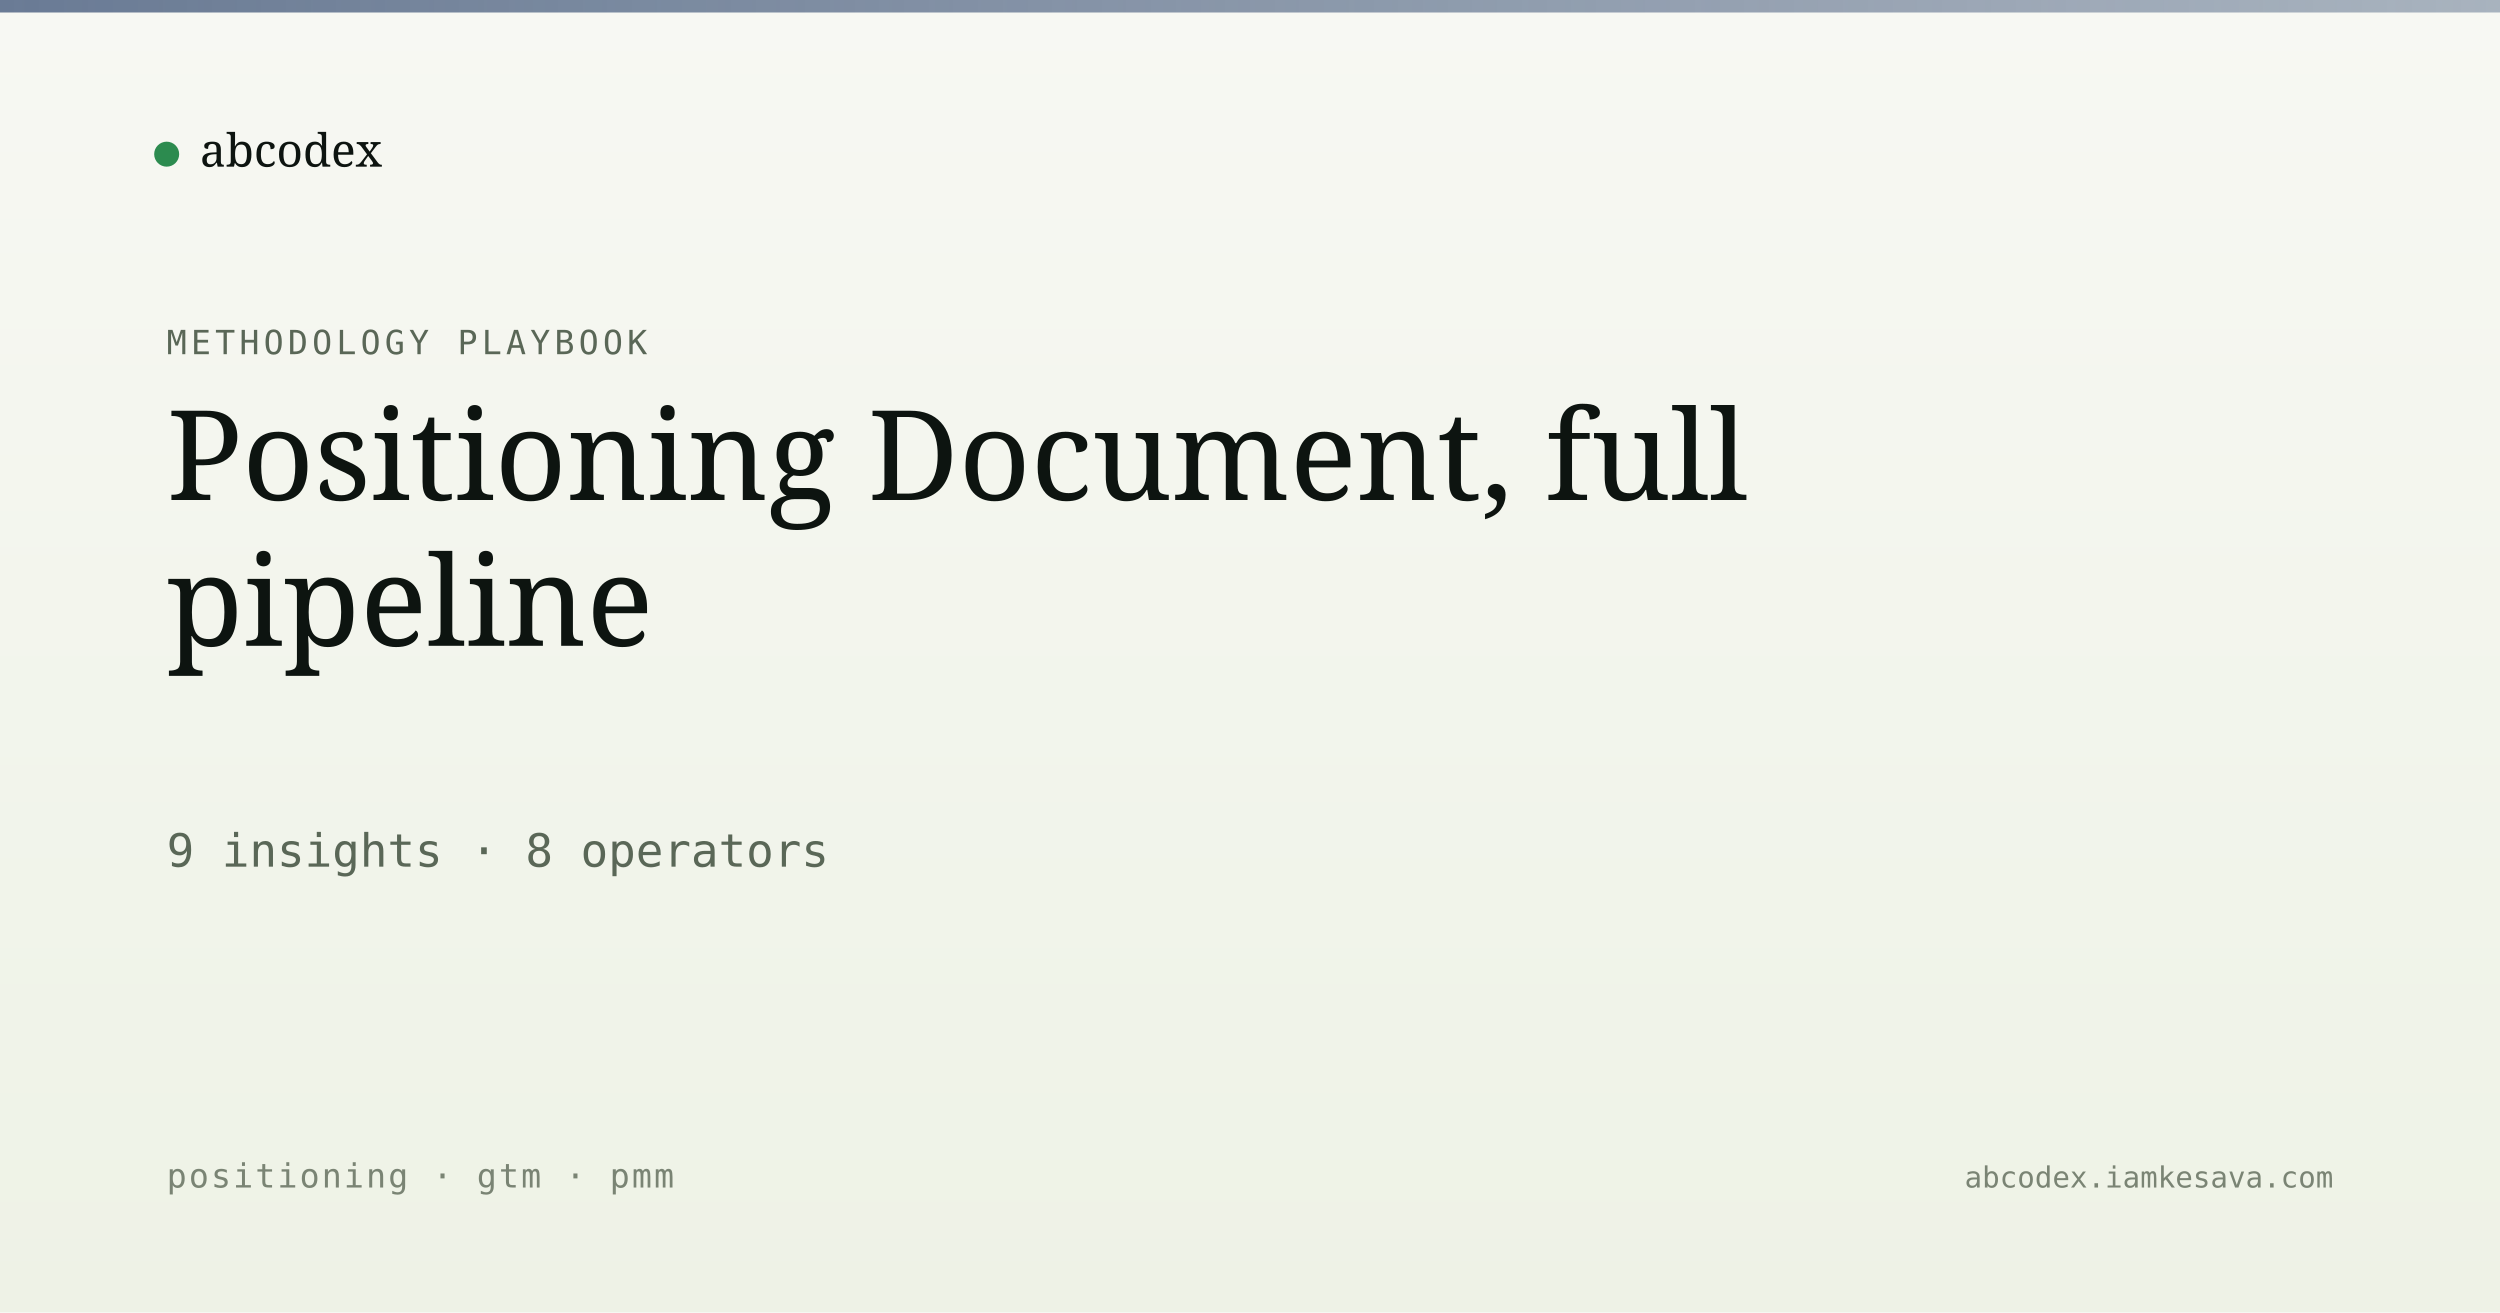
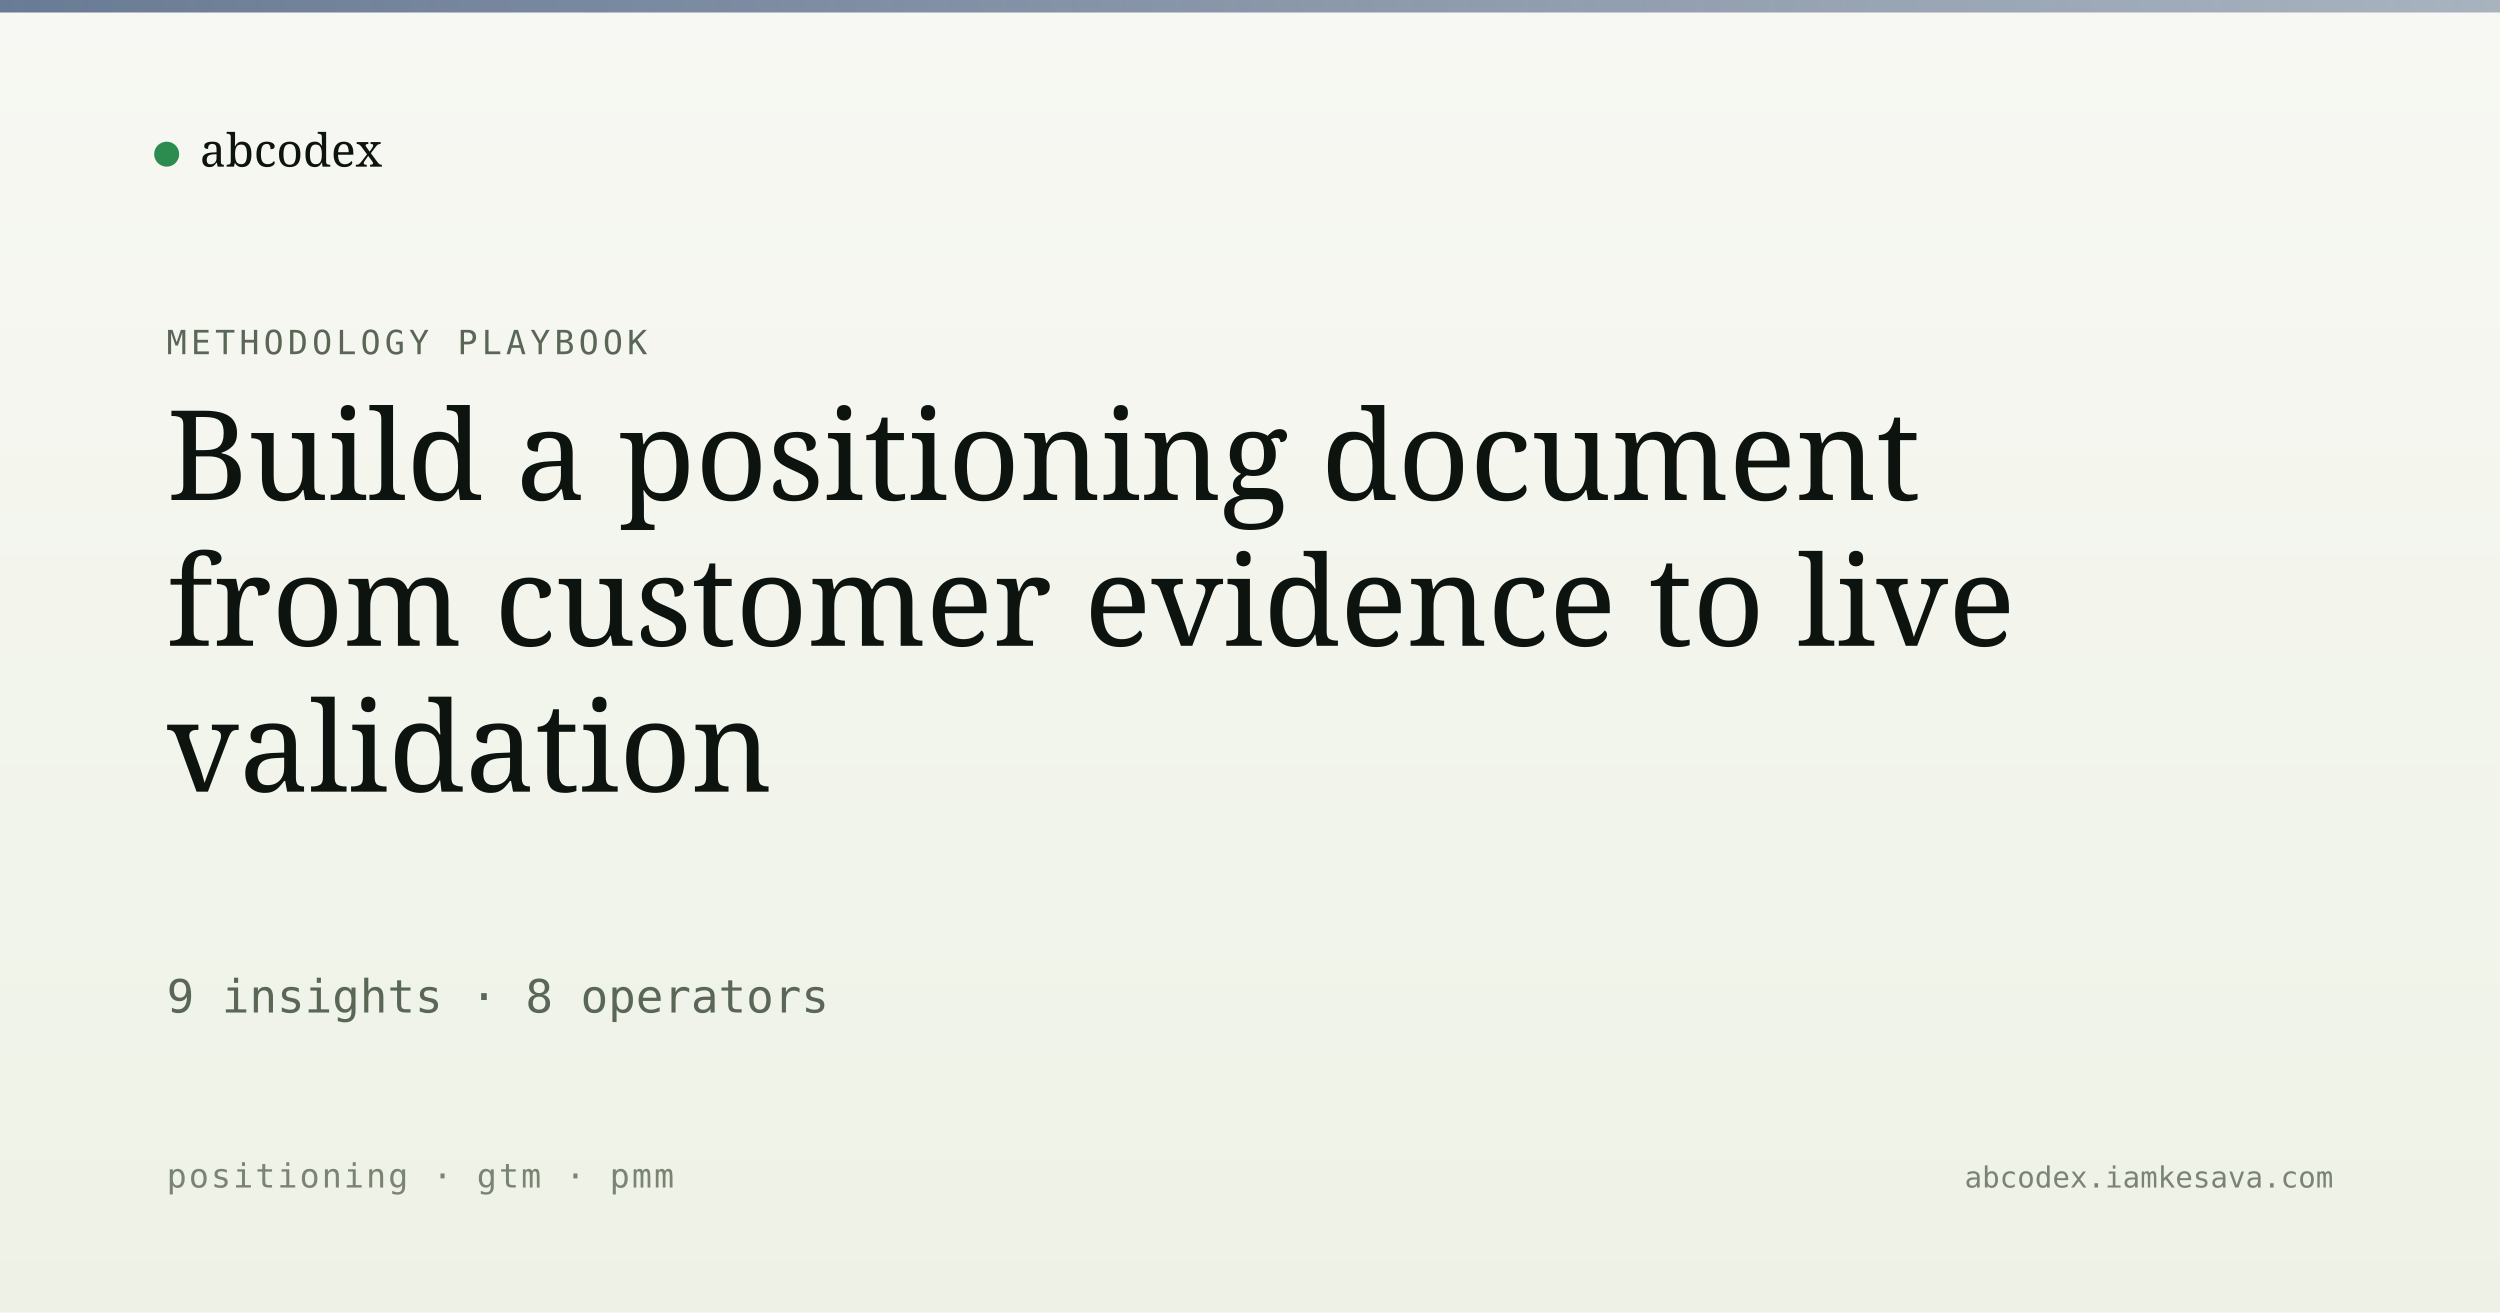
<svg xmlns="http://www.w3.org/2000/svg" viewBox="0 0 1200 630" width="1200" height="630">
  <defs>
    <linearGradient id="bg" x1="0" y1="0" x2="0" y2="1">
      <stop offset="0" stop-color="#f7f8f3" />
      <stop offset="1" stop-color="#eef2e6" />
    </linearGradient>
    <linearGradient id="band" x1="0" y1="0" x2="1" y2="0">
      <stop offset="0" stop-color="#5a6d8a" stop-opacity="0.9" />
      <stop offset="1" stop-color="#5a6d8a" stop-opacity="0.5" />
    </linearGradient>
  </defs>
  <rect width="1200" height="630" fill="url(#bg)" />
  <rect x="0" y="0" width="1200" height="6" fill="url(#band)" />
  <g transform="translate(80, 60)">
    <circle cx="0" cy="14" r="6" fill="#2c8b4f" />
    <text x="16" y="20" font-family="Newsreader, serif" font-size="22" fill="#0d1410">abcodex</text>
  </g>
  <text x="80" y="170" font-family="JetBrains Mono, monospace" font-size="16" fill="#5a6757" letter-spacing="2">METHODOLOGY PLAYBOOK</text>
-   <text x="80" y="240" font-family="Newsreader, serif" font-size="60" font-weight="500" fill="#0d1410">Positioning Document, full</text>
-   <text x="80" y="310" font-family="Newsreader, serif" font-size="60" font-weight="500" fill="#0d1410">pipeline</text>
-   <text x="80" y="416" font-family="JetBrains Mono, monospace" font-size="22" fill="#5a6757">9 insights · 8 operators</text>
+   <text x="80" y="240" font-family="Newsreader, serif" font-size="60" font-weight="500" fill="#0d1410">Build a positioning document</text>
+   <text x="80" y="310" font-family="Newsreader, serif" font-size="60" font-weight="500" fill="#0d1410">from customer evidence to live</text>
+   <text x="80" y="380" font-family="Newsreader, serif" font-size="60" font-weight="500" fill="#0d1410">validation</text>
+   <text x="80" y="486" font-family="JetBrains Mono, monospace" font-size="22" fill="#5a6757">9 insights · 8 operators</text>
  <text x="80" y="570" font-family="JetBrains Mono, monospace" font-size="16" fill="#7a8474" letter-spacing="1">positioning · gtm · pmm</text>
  <text x="1120" y="570" text-anchor="end" font-family="JetBrains Mono, monospace" font-size="14" fill="#7a8474">abcodex.iamkesava.com</text>
</svg>
